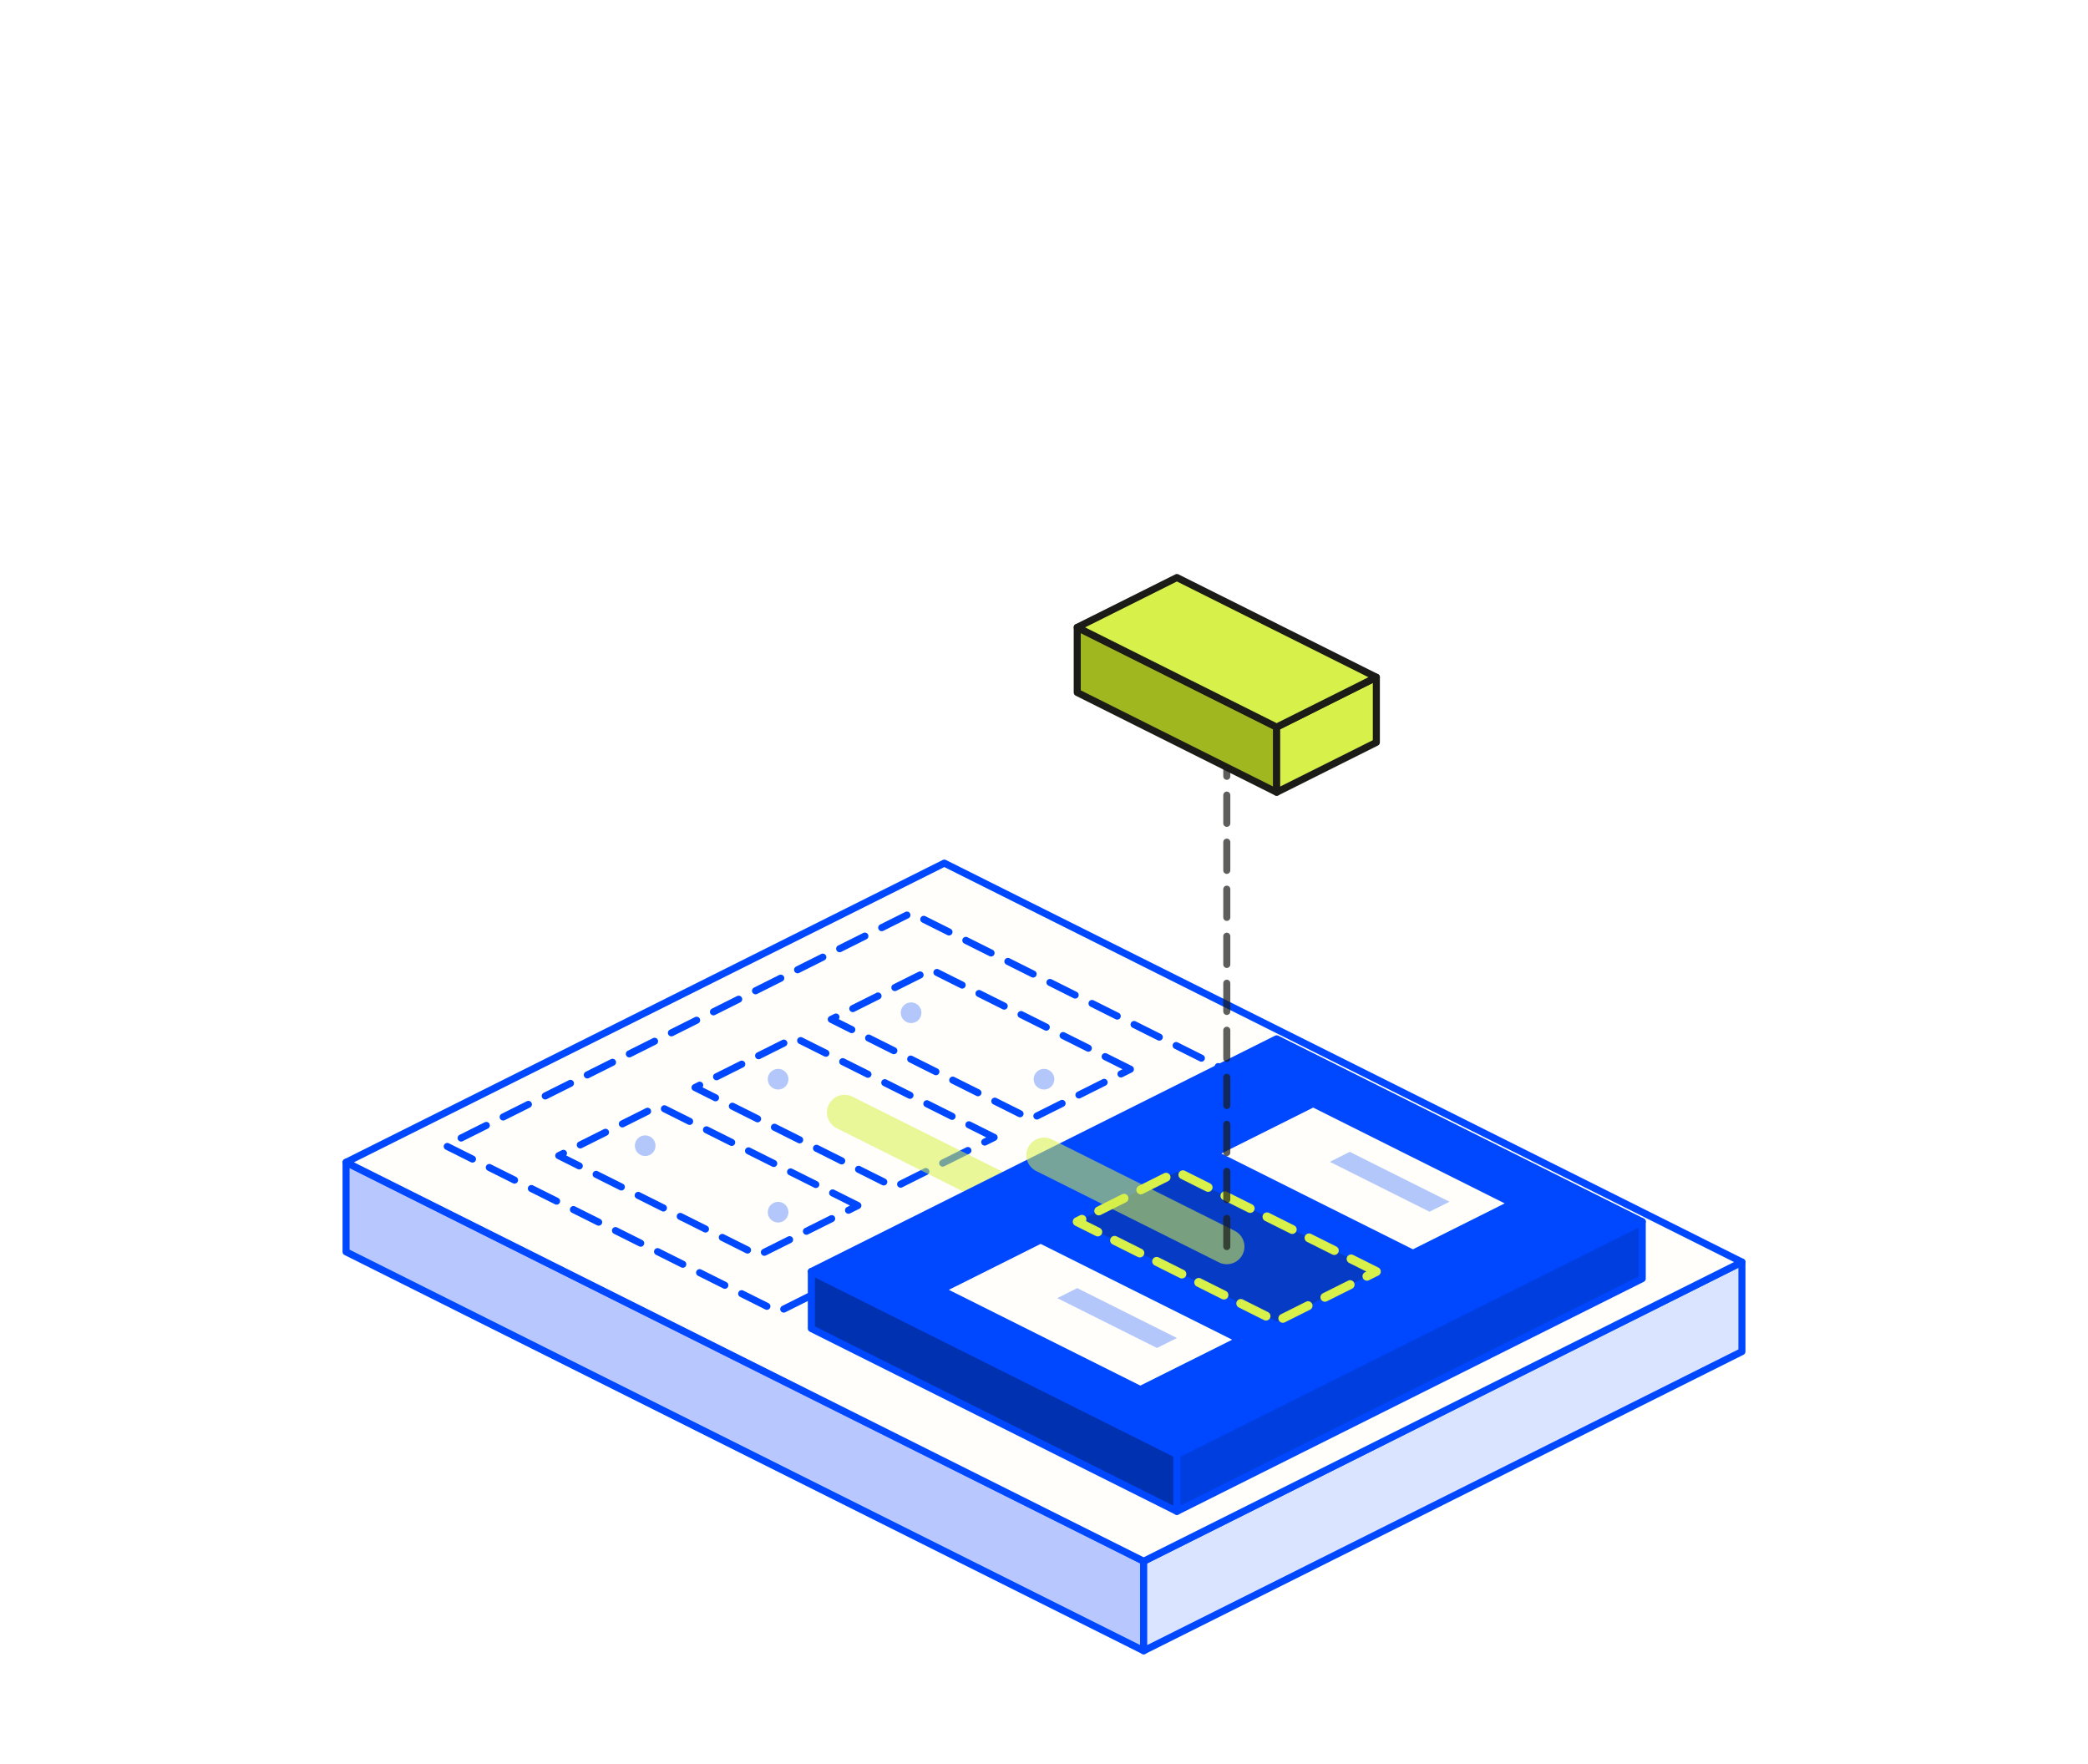
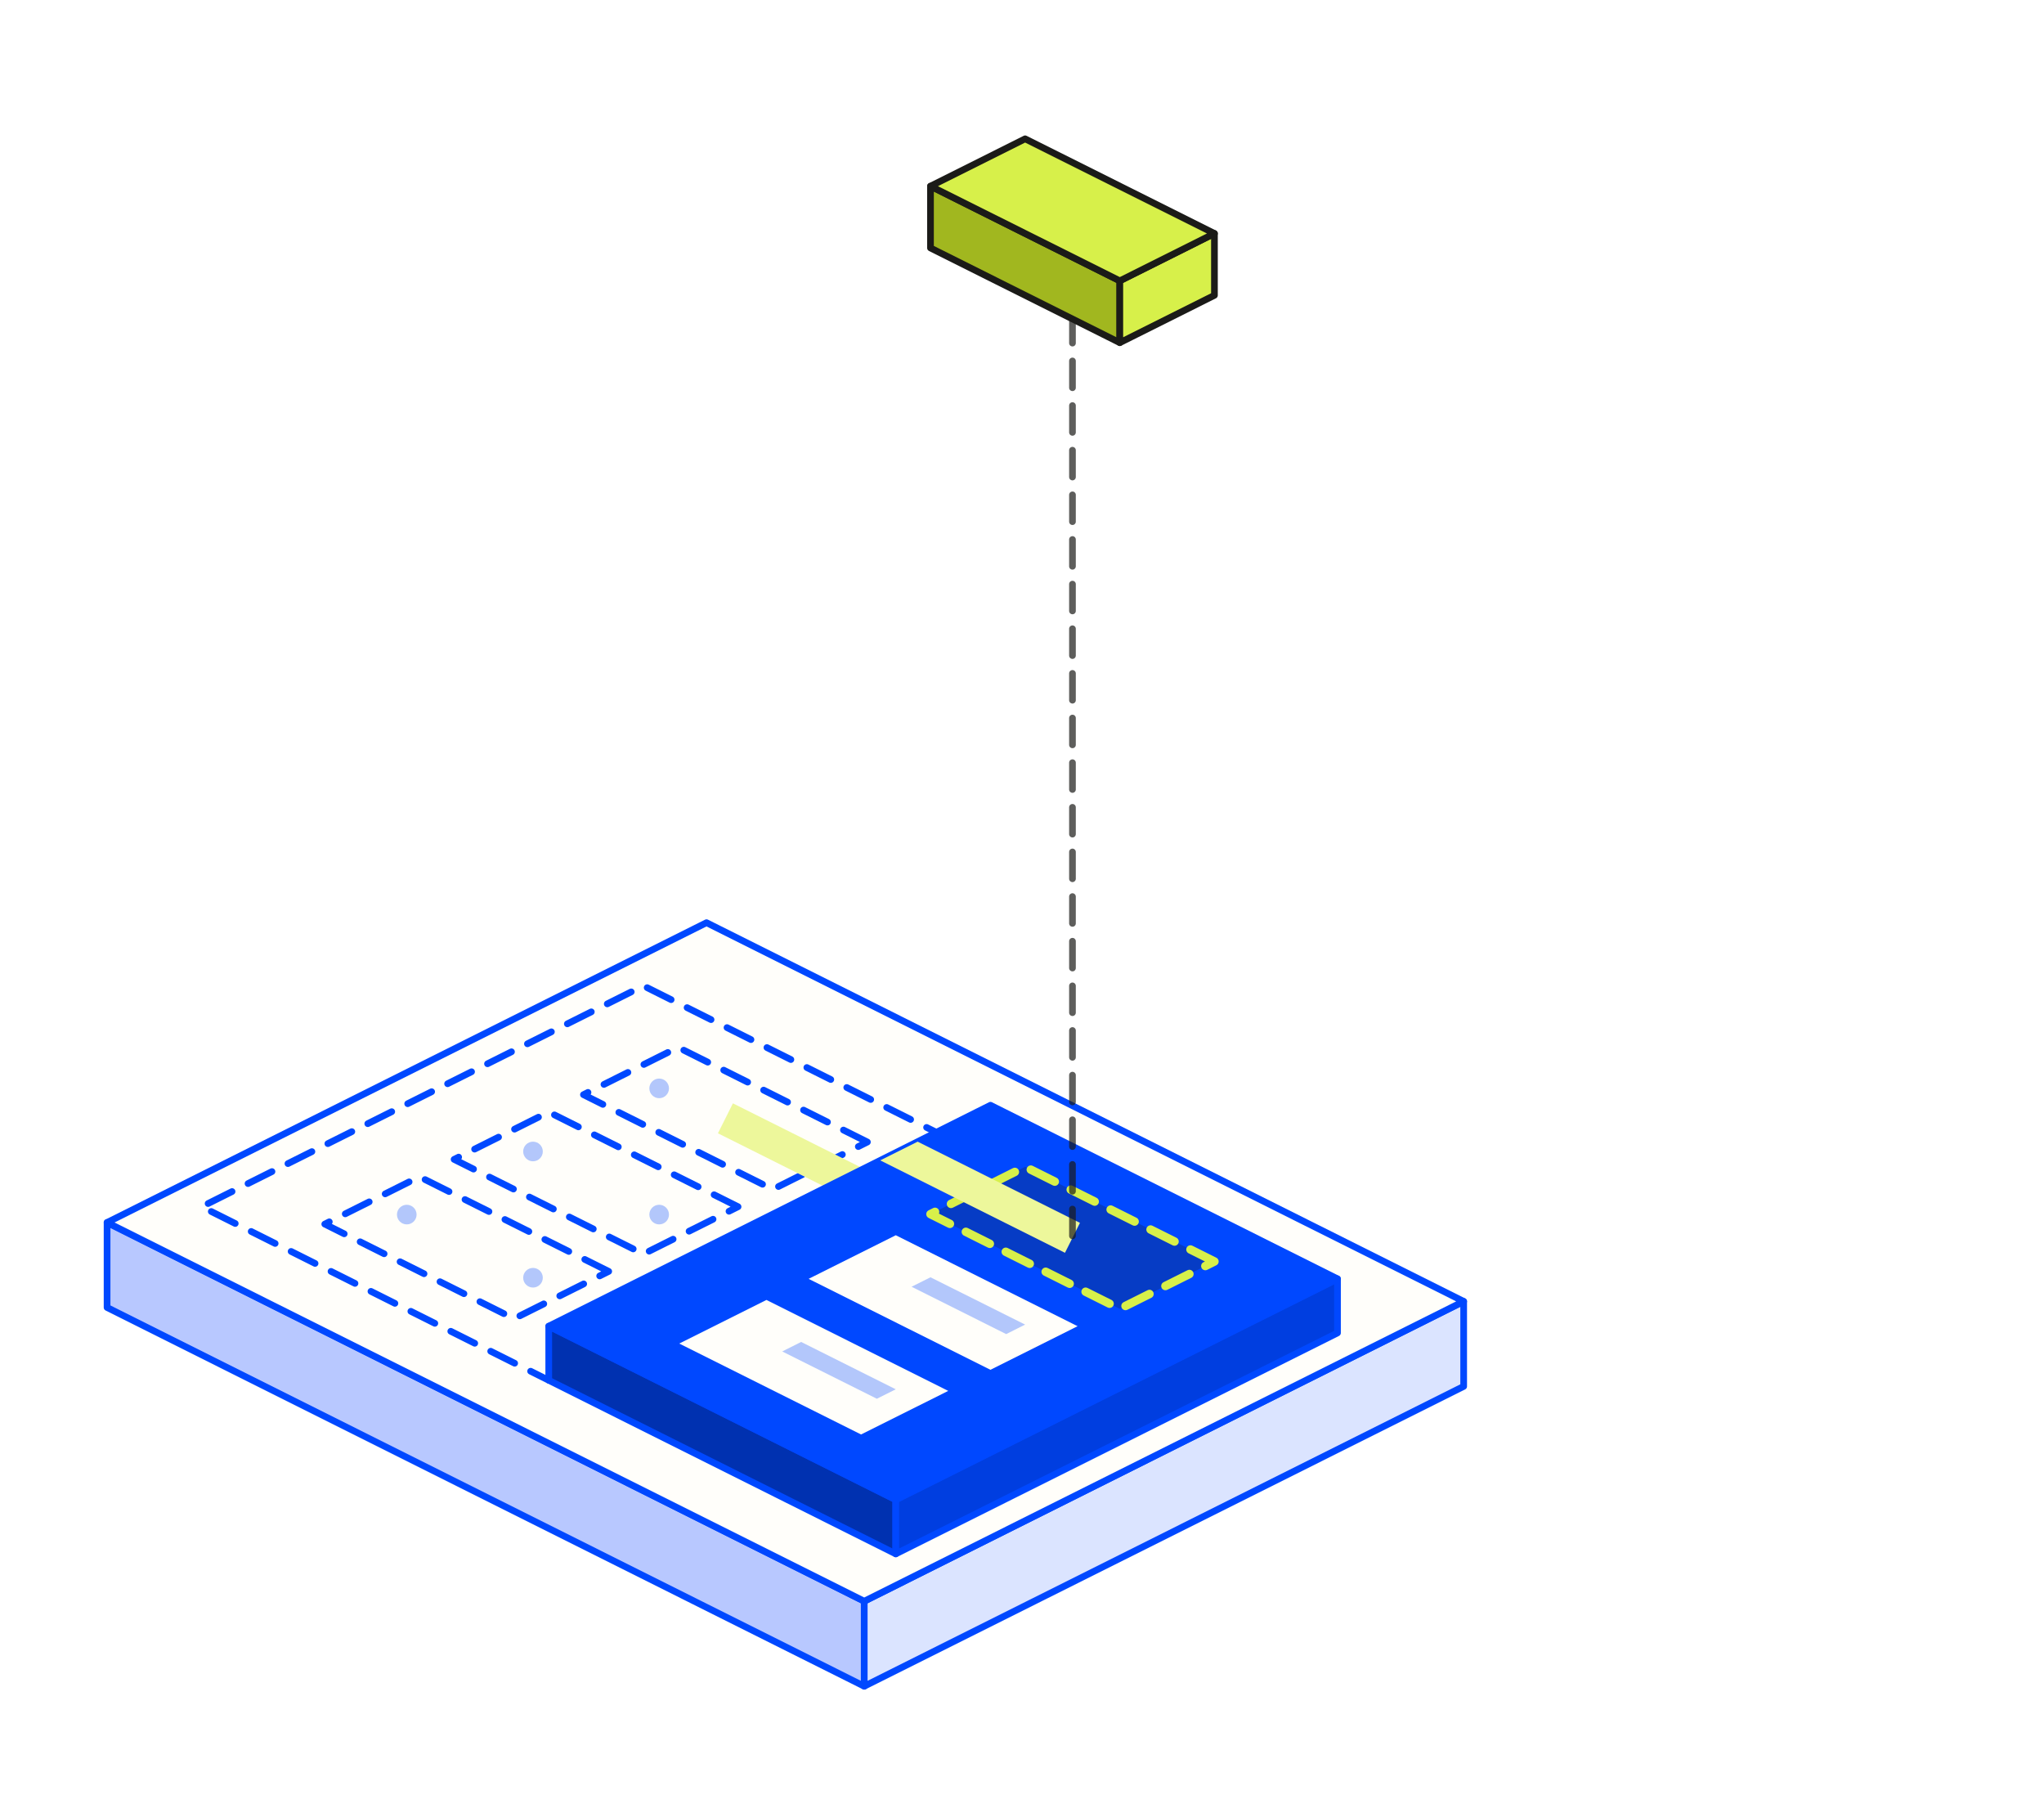
- <svg xmlns="http://www.w3.org/2000/svg" viewBox="629.52 212.45 443.98 375.2" width="444" height="375" aria-hidden="true">
+ <svg xmlns="http://www.w3.org/2000/svg" viewBox="679.02 186.04 458.12 401.61" width="458" height="402" aria-hidden="true">
+   <defs>
+     <clipPath id="proved-in-code-clip0">
+       <polygon points="978.79,472.36 901.01,433.46 802.01,482.97 879.79,521.86" />
+     </clipPath>
+   </defs>
  <polygon points="872.72,563.65 703.02,478.78 703.02,459.73 872.72,544.6" fill="#B8C8FF" stroke="#0048FF" stroke-width="1.5" stroke-linejoin="round" stroke-linecap="round" vector-effect="non-scaling-stroke" />
-   <polygon points="1000,500 872.72,563.65 872.72,544.6 1000,480.95" fill="#DBE4FF" stroke="#0048FF" stroke-width="1.5" stroke-linejoin="round" stroke-linecap="round" vector-effect="non-scaling-stroke" />
-   <polygon points="1000,480.95 830.3,396.08 703.02,459.73 872.72,544.6" fill="#FFFEFA" stroke="#0048FF" stroke-width="1.5" stroke-linejoin="round" stroke-linecap="round" vector-effect="non-scaling-stroke" />
-   <polygon points="893.94,442.05 823.23,406.69 724.23,456.2 794.94,491.56" fill="none" stroke="#0048FF" stroke-width="1.5" stroke-linejoin="round" stroke-linecap="round" vector-effect="non-scaling-stroke" stroke-dasharray="6 4" />
-   <circle cx="851.51" cy="442.05" r="2.2" fill="rgba(0,72,255,0.3)" />
-   <circle cx="823.23" cy="427.91" r="2.2" fill="rgba(0,72,255,0.3)" />
-   <circle cx="794.94" cy="442.05" r="2.2" fill="rgba(0,72,255,0.3)" />
-   <circle cx="794.94" cy="470.34" r="2.2" fill="rgba(0,72,255,0.3)" />
-   <circle cx="766.66" cy="456.2" r="2.2" fill="rgba(0,72,255,0.3)" />
-   <polygon points="869.89,439.93 827.47,418.71 806.25,429.32 848.68,450.54" fill="none" stroke="#0048FF" stroke-width="1.5" stroke-linejoin="round" stroke-linecap="round" vector-effect="non-scaling-stroke" stroke-dasharray="6 4" />
-   <polygon points="811.91,468.93 769.49,447.71 748.27,458.32 790.7,479.53" fill="none" stroke="#0048FF" stroke-width="1.5" stroke-linejoin="round" stroke-linecap="round" vector-effect="non-scaling-stroke" stroke-dasharray="6 4" />
-   <polygon points="840.9,454.43 798.48,433.21 777.26,443.82 819.69,465.04" fill="none" stroke="#0048FF" stroke-width="1.5" stroke-linejoin="round" stroke-linecap="round" vector-effect="non-scaling-stroke" stroke-dasharray="6 4" />
-   <polyline points="809.08,449.12 851.51,470.34" fill="none" stroke="#D7F04A" stroke-width="7.5" stroke-linejoin="round" stroke-linecap="round" vector-effect="non-scaling-stroke" stroke-opacity="0.55" />
+   <polygon points="1007.07,496.46 872.72,563.65 872.72,544.6 1007.07,477.41" fill="#DBE4FF" stroke="#0048FF" stroke-width="1.5" stroke-linejoin="round" stroke-linecap="round" vector-effect="non-scaling-stroke" />
+   <polygon points="1007.07,477.41 837.37,392.55 703.02,459.73 872.72,544.6" fill="#FFFEFA" stroke="#0048FF" stroke-width="1.5" stroke-linejoin="round" stroke-linecap="round" vector-effect="non-scaling-stroke" />
+   <polygon points="901.01,445.59 823.23,406.69 724.23,456.2 802.01,495.09" fill="none" stroke="#0048FF" stroke-width="1.5" stroke-linejoin="round" stroke-linecap="round" vector-effect="non-scaling-stroke" stroke-dasharray="6 4" />
+   <circle cx="826.76" cy="429.68" r="2.2" fill="rgba(0,72,255,0.3)" />
+   <circle cx="826.76" cy="457.96" r="2.2" fill="rgba(0,72,255,0.3)" />
+   <circle cx="798.48" cy="472.11" r="2.2" fill="rgba(0,72,255,0.3)" />
+   <circle cx="798.48" cy="443.82" r="2.2" fill="rgba(0,72,255,0.3)" />
+   <circle cx="770.19" cy="457.96" r="2.2" fill="rgba(0,72,255,0.3)" />
+   <polygon points="844.44,456.2 802.01,434.98 780.8,445.59 823.23,466.8" fill="none" stroke="#0048FF" stroke-width="1.5" stroke-linejoin="round" stroke-linecap="round" vector-effect="non-scaling-stroke" stroke-dasharray="6 4" />
+   <polygon points="815.45,470.69 773.02,449.48 751.81,460.09 794.23,481.3" fill="none" stroke="#0048FF" stroke-width="1.5" stroke-linejoin="round" stroke-linecap="round" vector-effect="non-scaling-stroke" stroke-dasharray="6 4" />
+   <polygon points="873.43,441.7 831,420.48 809.79,431.09 852.22,452.31" fill="none" stroke="#0048FF" stroke-width="1.5" stroke-linejoin="round" stroke-linecap="round" vector-effect="non-scaling-stroke" stroke-dasharray="6 4" />
+   <polyline points="841.61,436.39 887.57,459.38" fill="none" stroke="#EDF79B" stroke-width="7.5" stroke-linejoin="miter" stroke-linecap="butt" vector-effect="non-scaling-stroke" />
  <polygon points="879.79,533.99 802.01,495.09 802.01,482.97 879.79,521.86" fill="#0031B0" stroke="#0048FF" stroke-width="1.5" stroke-linejoin="round" stroke-linecap="round" vector-effect="non-scaling-stroke" />
  <polygon points="978.79,484.48 879.79,533.99 879.79,521.86 978.79,472.36" fill="#003EE0" stroke="#0048FF" stroke-width="1.5" stroke-linejoin="round" stroke-linecap="round" vector-effect="non-scaling-stroke" />
  <polygon points="978.79,472.36 901.01,433.46 802.01,482.97 879.79,521.86" fill="#0048FF" stroke="#0048FF" stroke-width="1.5" stroke-linejoin="round" stroke-linecap="round" vector-effect="non-scaling-stroke" />
-   <polygon points="951.21,468.47 908.78,447.25 887.57,457.86 930,479.08" fill="#FFFEFA" stroke="#0048FF" stroke-width="1.5" stroke-linejoin="round" stroke-linecap="round" vector-effect="non-scaling-stroke" />
-   <polygon points="937.78,468.12 916.56,457.51 912.32,459.63 933.53,470.24" fill="rgba(0,72,255,0.3)" />
+   <polygon points="922.22,482.97 879.79,461.75 858.58,472.36 901.01,493.58" fill="#FFFEFA" stroke="#0048FF" stroke-width="1.5" stroke-linejoin="round" stroke-linecap="round" vector-effect="non-scaling-stroke" />
+   <polygon points="908.78,482.61 887.57,472.01 883.33,474.13 904.54,484.74" fill="rgba(0,72,255,0.3)" />
  <polygon points="893.23,497.47 850.8,476.25 829.59,486.86 872.01,508.07" fill="#FFFEFA" stroke="#0048FF" stroke-width="1.5" stroke-linejoin="round" stroke-linecap="round" vector-effect="non-scaling-stroke" />
  <polygon points="879.79,497.11 858.58,486.5 854.34,488.63 875.55,499.23" fill="rgba(0,72,255,0.3)" />
-   <polygon points="922.22,482.97 879.79,461.75 858.58,472.36 901.01,493.58" fill="rgba(27,27,24,0.25)" stroke="#D7F04A" stroke-width="1.9" stroke-linejoin="round" stroke-linecap="round" vector-effect="non-scaling-stroke" stroke-dasharray="6 4" />
-   <polyline points="851.51,458.22 890.4,477.66" fill="none" stroke="#D7F04A" stroke-width="7.5" stroke-linejoin="round" stroke-linecap="round" vector-effect="non-scaling-stroke" stroke-opacity="0.55" />
-   <polyline points="890.4,477.66 890.4,365.08" fill="none" stroke="rgba(27,27,24,0.7)" stroke-width="1.5" stroke-linejoin="round" stroke-linecap="round" vector-effect="non-scaling-stroke" stroke-dasharray="6 4" />
-   <polygon points="901.01,381 858.58,359.78 858.58,345.92 901.01,367.14" fill="#A1B71F" stroke="#1B1B18" stroke-width="1.5" stroke-linejoin="round" stroke-linecap="round" vector-effect="non-scaling-stroke" />
-   <polygon points="922.22,370.39 901.01,381 901.01,367.14 922.22,356.53" fill="#D7F04A" stroke="#1B1B18" stroke-width="1.5" stroke-linejoin="round" stroke-linecap="round" vector-effect="non-scaling-stroke" />
-   <polygon points="922.22,356.53 879.79,335.32 858.58,345.92 901.01,367.14" fill="#D7F04A" stroke="#1B1B18" stroke-width="1.5" stroke-linejoin="round" stroke-linecap="round" vector-effect="non-scaling-stroke" />
+   <polygon points="951.21,468.47 908.78,447.25 887.57,457.86 930,479.08" fill="rgba(27,27,24,0.25)" stroke="#D7F04A" stroke-width="1.9" stroke-linejoin="round" stroke-linecap="round" vector-effect="non-scaling-stroke" stroke-dasharray="6 4" />
+   <g clip-path="url(#proved-in-code-clip0)">
+     <polyline points="873.43,440.18 919.39,463.17" fill="none" stroke="#EDF79B" stroke-width="7.5" stroke-linejoin="miter" stroke-linecap="butt" vector-effect="non-scaling-stroke" />
+   </g>
+   <polyline points="919.39,246.67 919.39,463.17" fill="none" stroke="rgba(27,27,24,0.7)" stroke-width="1.5" stroke-linejoin="round" stroke-linecap="round" vector-effect="non-scaling-stroke" stroke-dasharray="6 4" />
+   <polygon points="930,262.58 887.57,241.36 887.57,227.51 930,248.72" fill="#A1B71F" stroke="#1B1B18" stroke-width="1.5" stroke-linejoin="round" stroke-linecap="round" vector-effect="non-scaling-stroke" />
+   <polygon points="951.21,251.97 930,262.58 930,248.72 951.21,238.11" fill="#D7F04A" stroke="#1B1B18" stroke-width="1.5" stroke-linejoin="round" stroke-linecap="round" vector-effect="non-scaling-stroke" />
+   <polygon points="951.21,238.11 908.78,216.9 887.57,227.51 930,248.72" fill="#D7F04A" stroke="#1B1B18" stroke-width="1.5" stroke-linejoin="round" stroke-linecap="round" vector-effect="non-scaling-stroke" />
</svg>
